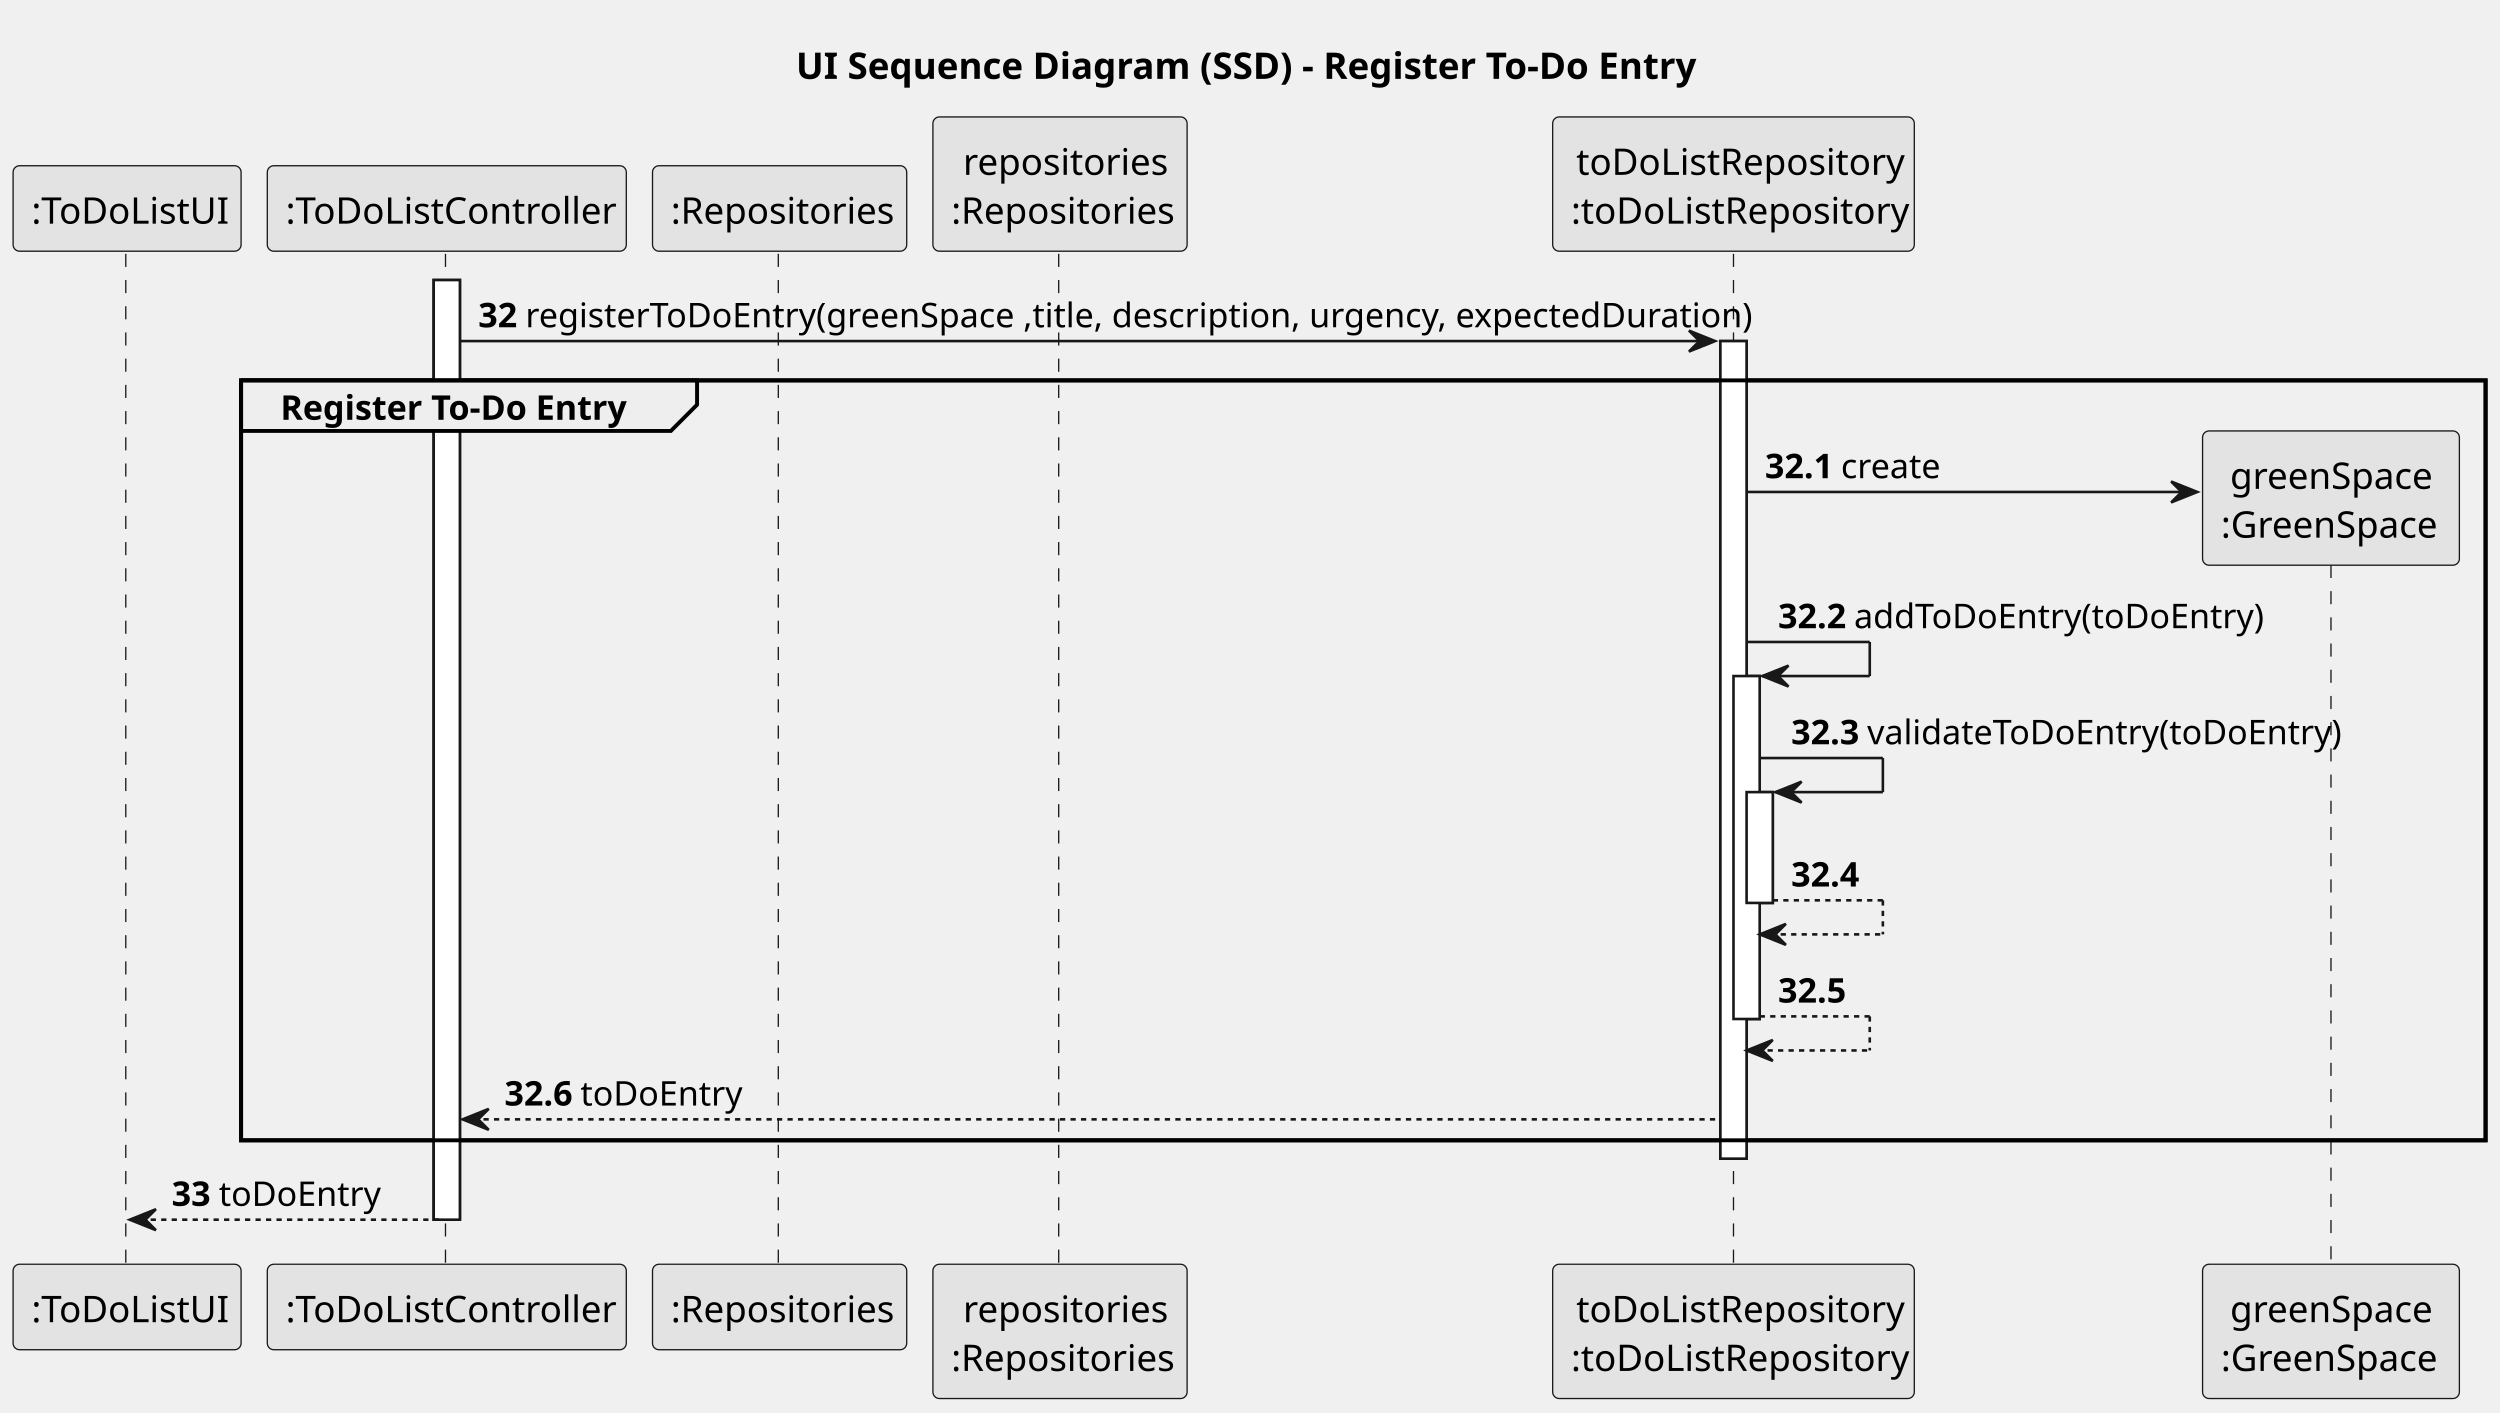
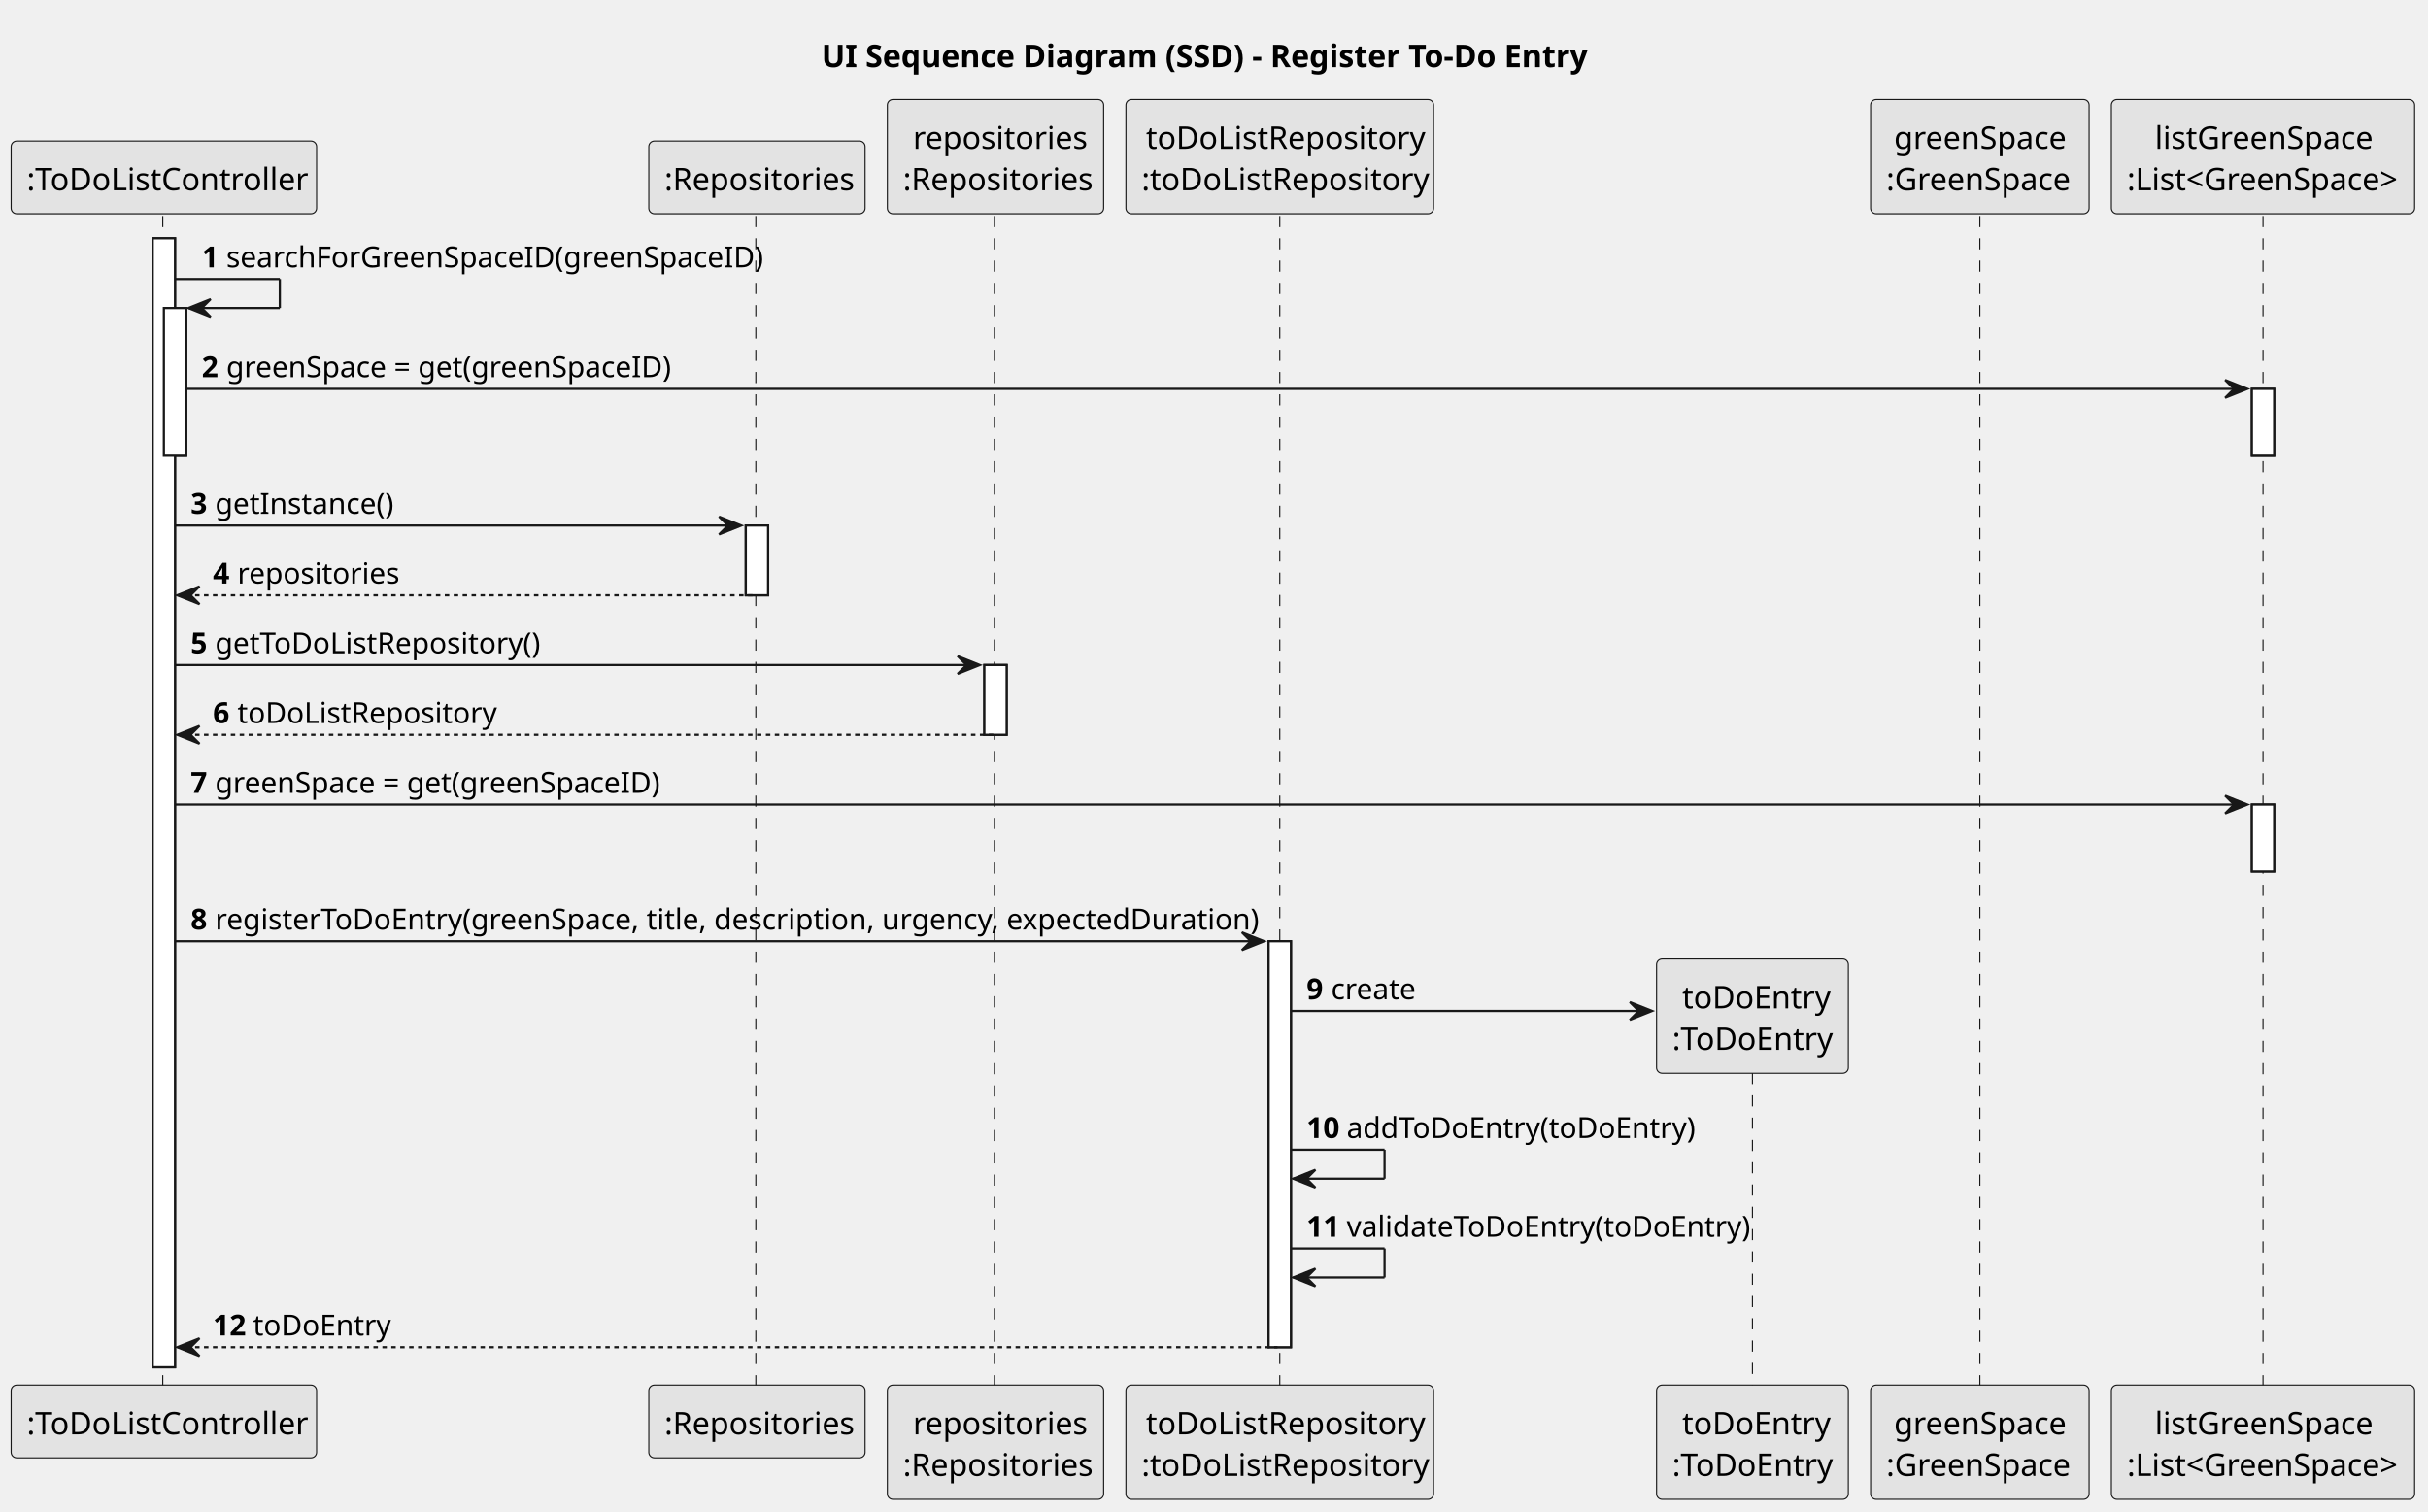
- <svg xmlns="http://www.w3.org/2000/svg" contentStyleType="text/css" height="539px" preserveAspectRatio="none" style="width:954px;height:539px;background:#FFFFFF;" version="1.1" viewBox="0 0 954 539" width="954px" zoomAndPan="magnify">
+ <svg xmlns="http://www.w3.org/2000/svg" contentStyleType="text/css" height="678px" preserveAspectRatio="none" style="width:1089px;height:678px;background:#FFFFFF;" version="1.1" viewBox="0 0 1089 678" width="1089px" zoomAndPan="magnify">
  <defs />
  <g>
-     <text fill="#000000" font-family="sans-serif" font-size="14" font-weight="bold" lengthAdjust="spacing" textLength="350" x="303.75" y="30.107">UI Sequence Diagram (SSD) - Register To-Do Entry</text>
-     <rect fill="#FFFFFF" height="358.57" style="stroke:#181818;stroke-width:1.0;" width="10" x="165.5" y="106.863" />
-     <rect fill="#FFFFFF" height="311.988" style="stroke:#181818;stroke-width:1.0;" width="10" x="656.5" y="130.154" />
-     <rect fill="#FFFFFF" height="130.873" style="stroke:#181818;stroke-width:1.0;" width="10" x="661.5" y="257.978" />
-     <rect fill="#FFFFFF" height="42.291" style="stroke:#181818;stroke-width:1.0;" width="10" x="666.5" y="302.269" />
-     <rect fill="none" height="289.988" style="stroke:#000000;stroke-width:1.5;" width="856.5" x="92" y="145.154" />
-     <line style="stroke:#181818;stroke-width:0.5;stroke-dasharray:5.0,5.0;" x1="48" x2="48" y1="96.863" y2="483.434" />
-     <line style="stroke:#181818;stroke-width:0.5;stroke-dasharray:5.0,5.0;" x1="170" x2="170" y1="96.863" y2="483.434" />
-     <line style="stroke:#181818;stroke-width:0.5;stroke-dasharray:5.0,5.0;" x1="297" x2="297" y1="96.863" y2="483.434" />
-     <line style="stroke:#181818;stroke-width:0.5;stroke-dasharray:5.0,5.0;" x1="404" x2="404" y1="96.863" y2="483.434" />
-     <line style="stroke:#181818;stroke-width:0.5;stroke-dasharray:5.0,5.0;" x1="661.5" x2="661.5" y1="96.863" y2="483.434" />
-     <line style="stroke:#181818;stroke-width:0.5;stroke-dasharray:5.0,5.0;" x1="889.5" x2="889.5" y1="205.566" y2="483.434" />
-     <rect fill="#E3E3E3" height="32.621" rx="2.5" ry="2.5" style="stroke:#181818;stroke-width:0.5;" width="87" x="5" y="63.242" />
-     <text fill="#000000" font-family="sans-serif" font-size="14" lengthAdjust="spacing" textLength="73" x="12" y="85.35">:ToDoListUI</text>
-     <rect fill="#E3E3E3" height="32.621" rx="2.5" ry="2.5" style="stroke:#181818;stroke-width:0.5;" width="87" x="5" y="482.434" />
-     <text fill="#000000" font-family="sans-serif" font-size="14" lengthAdjust="spacing" textLength="73" x="12" y="504.541">:ToDoListUI</text>
-     <rect fill="#E3E3E3" height="32.621" rx="2.5" ry="2.5" style="stroke:#181818;stroke-width:0.5;" width="137" x="102" y="63.242" />
-     <text fill="#000000" font-family="sans-serif" font-size="14" lengthAdjust="spacing" textLength="123" x="109" y="85.35">:ToDoListController</text>
-     <rect fill="#E3E3E3" height="32.621" rx="2.5" ry="2.5" style="stroke:#181818;stroke-width:0.5;" width="137" x="102" y="482.434" />
-     <text fill="#000000" font-family="sans-serif" font-size="14" lengthAdjust="spacing" textLength="123" x="109" y="504.541">:ToDoListController</text>
-     <rect fill="#E3E3E3" height="32.621" rx="2.5" ry="2.5" style="stroke:#181818;stroke-width:0.5;" width="97" x="249" y="63.242" />
-     <text fill="#000000" font-family="sans-serif" font-size="14" lengthAdjust="spacing" textLength="83" x="256" y="85.35">:Repositories</text>
-     <rect fill="#E3E3E3" height="32.621" rx="2.5" ry="2.5" style="stroke:#181818;stroke-width:0.5;" width="97" x="249" y="482.434" />
-     <text fill="#000000" font-family="sans-serif" font-size="14" lengthAdjust="spacing" textLength="83" x="256" y="504.541">:Repositories</text>
-     <rect fill="#E3E3E3" height="51.242" rx="2.5" ry="2.5" style="stroke:#181818;stroke-width:0.5;" width="97" x="356" y="44.621" />
-     <text fill="#000000" font-family="sans-serif" font-size="14" lengthAdjust="spacing" textLength="74" x="367.5" y="66.728">repositories</text>
-     <text fill="#000000" font-family="sans-serif" font-size="14" lengthAdjust="spacing" textLength="83" x="363" y="85.35">:Repositories</text>
-     <rect fill="#E3E3E3" height="51.242" rx="2.5" ry="2.5" style="stroke:#181818;stroke-width:0.5;" width="97" x="356" y="482.434" />
-     <text fill="#000000" font-family="sans-serif" font-size="14" lengthAdjust="spacing" textLength="74" x="367.5" y="504.541">repositories</text>
-     <text fill="#000000" font-family="sans-serif" font-size="14" lengthAdjust="spacing" textLength="83" x="363" y="523.162">:Repositories</text>
-     <rect fill="#E3E3E3" height="51.242" rx="2.5" ry="2.5" style="stroke:#181818;stroke-width:0.5;" width="138" x="592.5" y="44.621" />
-     <text fill="#000000" font-family="sans-serif" font-size="14" lengthAdjust="spacing" textLength="120" x="601.5" y="66.728">toDoListRepository</text>
-     <text fill="#000000" font-family="sans-serif" font-size="14" lengthAdjust="spacing" textLength="124" x="599.5" y="85.35">:toDoListRepository</text>
-     <rect fill="#E3E3E3" height="51.242" rx="2.5" ry="2.5" style="stroke:#181818;stroke-width:0.5;" width="138" x="592.5" y="482.434" />
-     <text fill="#000000" font-family="sans-serif" font-size="14" lengthAdjust="spacing" textLength="120" x="601.5" y="504.541">toDoListRepository</text>
-     <text fill="#000000" font-family="sans-serif" font-size="14" lengthAdjust="spacing" textLength="124" x="599.5" y="523.162">:toDoListRepository</text>
-     <rect fill="#E3E3E3" height="51.242" rx="2.5" ry="2.5" style="stroke:#181818;stroke-width:0.5;" width="98" x="840.5" y="482.434" />
-     <text fill="#000000" font-family="sans-serif" font-size="14" lengthAdjust="spacing" textLength="77" x="851" y="504.541">greenSpace</text>
-     <text fill="#000000" font-family="sans-serif" font-size="14" lengthAdjust="spacing" textLength="84" x="847.5" y="523.162">:GreenSpace</text>
-     <rect fill="#FFFFFF" height="358.57" style="stroke:#181818;stroke-width:1.0;" width="10" x="165.5" y="106.863" />
-     <rect fill="#FFFFFF" height="311.988" style="stroke:#181818;stroke-width:1.0;" width="10" x="656.5" y="130.154" />
-     <rect fill="#FFFFFF" height="130.873" style="stroke:#181818;stroke-width:1.0;" width="10" x="661.5" y="257.978" />
-     <rect fill="#FFFFFF" height="42.291" style="stroke:#181818;stroke-width:1.0;" width="10" x="666.5" y="302.269" />
-     <polygon fill="#181818" points="644.5,126.154,654.5,130.154,644.5,134.154,648.5,130.154" style="stroke:#181818;stroke-width:1.0;" />
-     <line style="stroke:#181818;stroke-width:1.0;" x1="175.5" x2="650.5" y1="130.154" y2="130.154" />
-     <text fill="#000000" font-family="sans-serif" font-size="13" font-weight="bold" lengthAdjust="spacing" textLength="14" x="182.5" y="124.892">32</text>
-     <text fill="#000000" font-family="sans-serif" font-size="13" lengthAdjust="spacing" textLength="444" x="200.5" y="124.892">registerToDoEntry(greenSpace ,title, description, urgency, expectedDuration)</text>
-     <path d="M92,145.154 L266,145.154 L266,154.445 L256,164.445 L92,164.445 L92,145.154 " fill="#EEEEEE" style="stroke:#000000;stroke-width:1.5;" />
-     <rect fill="none" height="289.988" style="stroke:#000000;stroke-width:1.5;" width="856.5" x="92" y="145.154" />
-     <text fill="#000000" font-family="sans-serif" font-size="13" font-weight="bold" lengthAdjust="spacing" textLength="129" x="107" y="160.183">Register To-Do Entry</text>
-     <polygon fill="#181818" points="828.5,183.736,838.5,187.736,828.5,191.736,832.5,187.736" style="stroke:#181818;stroke-width:1.0;" />
-     <line style="stroke:#181818;stroke-width:1.0;" x1="666.5" x2="834.5" y1="187.736" y2="187.736" />
-     <text fill="#000000" font-family="sans-serif" font-size="13" font-weight="bold" lengthAdjust="spacing" textLength="25" x="673.5" y="182.474">32.1</text>
-     <text fill="#000000" font-family="sans-serif" font-size="13" lengthAdjust="spacing" textLength="36" x="702.5" y="182.474">create</text>
-     <rect fill="#E3E3E3" height="51.242" rx="2.5" ry="2.5" style="stroke:#181818;stroke-width:0.5;" width="98" x="840.5" y="164.445" />
-     <text fill="#000000" font-family="sans-serif" font-size="14" lengthAdjust="spacing" textLength="77" x="851" y="186.553">greenSpace</text>
-     <text fill="#000000" font-family="sans-serif" font-size="14" lengthAdjust="spacing" textLength="84" x="847.5" y="205.174">:GreenSpace</text>
-     <line style="stroke:#181818;stroke-width:1.0;" x1="666.5" x2="713.5" y1="244.978" y2="244.978" />
-     <line style="stroke:#181818;stroke-width:1.0;" x1="713.5" x2="713.5" y1="244.978" y2="257.978" />
-     <line style="stroke:#181818;stroke-width:1.0;" x1="672.5" x2="713.5" y1="257.978" y2="257.978" />
-     <polygon fill="#181818" points="682.5,253.978,672.5,257.978,682.5,261.978,678.5,257.978" style="stroke:#181818;stroke-width:1.0;" />
-     <text fill="#000000" font-family="sans-serif" font-size="13" font-weight="bold" lengthAdjust="spacing" textLength="25" x="678.5" y="239.716">32.2</text>
-     <text fill="#000000" font-family="sans-serif" font-size="13" lengthAdjust="spacing" textLength="148" x="707.5" y="239.716">addToDoEntry(toDoEntry)</text>
-     <line style="stroke:#181818;stroke-width:1.0;" x1="671.5" x2="718.5" y1="289.269" y2="289.269" />
-     <line style="stroke:#181818;stroke-width:1.0;" x1="718.5" x2="718.5" y1="289.269" y2="302.269" />
-     <line style="stroke:#181818;stroke-width:1.0;" x1="677.5" x2="718.5" y1="302.269" y2="302.269" />
-     <polygon fill="#181818" points="687.5,298.269,677.5,302.269,687.5,306.269,683.5,302.269" style="stroke:#181818;stroke-width:1.0;" />
-     <text fill="#000000" font-family="sans-serif" font-size="13" font-weight="bold" lengthAdjust="spacing" textLength="25" x="683.5" y="284.007">32.3</text>
-     <text fill="#000000" font-family="sans-serif" font-size="13" lengthAdjust="spacing" textLength="170" x="712.5" y="284.007">validateToDoEntry(toDoEntry)</text>
-     <line style="stroke:#181818;stroke-width:1.0;stroke-dasharray:2.0,2.0;" x1="676.5" x2="718.5" y1="343.56" y2="343.56" />
-     <line style="stroke:#181818;stroke-width:1.0;stroke-dasharray:2.0,2.0;" x1="718.5" x2="718.5" y1="343.56" y2="356.56" />
-     <line style="stroke:#181818;stroke-width:1.0;stroke-dasharray:2.0,2.0;" x1="671.5" x2="718.5" y1="356.56" y2="356.56" />
-     <polygon fill="#181818" points="681.5,352.56,671.5,356.56,681.5,360.56,677.5,356.56" style="stroke:#181818;stroke-width:1.0;" />
-     <text fill="#000000" font-family="sans-serif" font-size="13" font-weight="bold" lengthAdjust="spacing" textLength="25" x="683.5" y="338.298">32.4</text>
-     <text fill="#000000" font-family="sans-serif" font-size="13" lengthAdjust="spacing" textLength="4" x="712.5" y="338.298"> </text>
-     <line style="stroke:#181818;stroke-width:1.0;stroke-dasharray:2.0,2.0;" x1="671.5" x2="713.5" y1="387.852" y2="387.852" />
-     <line style="stroke:#181818;stroke-width:1.0;stroke-dasharray:2.0,2.0;" x1="713.5" x2="713.5" y1="387.852" y2="400.852" />
-     <line style="stroke:#181818;stroke-width:1.0;stroke-dasharray:2.0,2.0;" x1="666.5" x2="713.5" y1="400.852" y2="400.852" />
-     <polygon fill="#181818" points="676.5,396.852,666.5,400.852,676.5,404.852,672.5,400.852" style="stroke:#181818;stroke-width:1.0;" />
-     <text fill="#000000" font-family="sans-serif" font-size="13" font-weight="bold" lengthAdjust="spacing" textLength="25" x="678.5" y="382.589">32.5</text>
-     <text fill="#000000" font-family="sans-serif" font-size="13" lengthAdjust="spacing" textLength="4" x="707.5" y="382.589"> </text>
-     <polygon fill="#181818" points="186.5,423.143,176.5,427.143,186.5,431.143,182.5,427.143" style="stroke:#181818;stroke-width:1.0;" />
-     <line style="stroke:#181818;stroke-width:1.0;stroke-dasharray:2.0,2.0;" x1="180.5" x2="655.5" y1="427.143" y2="427.143" />
-     <text fill="#000000" font-family="sans-serif" font-size="13" font-weight="bold" lengthAdjust="spacing" textLength="25" x="192.5" y="421.88">32.6</text>
-     <text fill="#000000" font-family="sans-serif" font-size="13" lengthAdjust="spacing" textLength="58" x="221.5" y="421.88">toDoEntry</text>
-     <polygon fill="#181818" points="59.5,461.434,49.5,465.434,59.5,469.434,55.5,465.434" style="stroke:#181818;stroke-width:1.0;" />
-     <line style="stroke:#181818;stroke-width:1.0;stroke-dasharray:2.0,2.0;" x1="53.5" x2="169.5" y1="465.434" y2="465.434" />
-     <text fill="#000000" font-family="sans-serif" font-size="13" font-weight="bold" lengthAdjust="spacing" textLength="14" x="65.5" y="460.171">33</text>
-     <text fill="#000000" font-family="sans-serif" font-size="13" lengthAdjust="spacing" textLength="58" x="83.5" y="460.171">toDoEntry</text>
+     <text fill="#000000" font-family="sans-serif" font-size="14" font-weight="bold" lengthAdjust="spacing" textLength="350" x="368.5" y="30.107">UI Sequence Diagram (SSD) - Register To-Do Entry</text>
+     <rect fill="#FFFFFF" height="506.443" style="stroke:#181818;stroke-width:1.0;" width="10" x="68.5" y="106.863" />
+     <rect fill="#FFFFFF" height="66.291" style="stroke:#181818;stroke-width:1.0;" width="10" x="73.5" y="138.154" />
+     <rect fill="#FFFFFF" height="31.291" style="stroke:#181818;stroke-width:1.0;" width="10" x="334.5" y="235.736" />
+     <rect fill="#FFFFFF" height="31.291" style="stroke:#181818;stroke-width:1.0;" width="10" x="441.5" y="298.318" />
+     <rect fill="#FFFFFF" height="182.115" style="stroke:#181818;stroke-width:1.0;" width="10" x="569" y="422.191" />
+     <rect fill="#FFFFFF" height="30" style="stroke:#181818;stroke-width:1.0;" width="10" x="1010" y="174.445" />
+     <rect fill="#FFFFFF" height="30" style="stroke:#181818;stroke-width:1.0;" width="10" x="1010" y="360.9" />
+     <line style="stroke:#181818;stroke-width:0.5;stroke-dasharray:5.0,5.0;" x1="73" x2="73" y1="96.863" y2="622.307" />
+     <line style="stroke:#181818;stroke-width:0.5;stroke-dasharray:5.0,5.0;" x1="339" x2="339" y1="96.863" y2="622.307" />
+     <line style="stroke:#181818;stroke-width:0.5;stroke-dasharray:5.0,5.0;" x1="446" x2="446" y1="96.863" y2="622.307" />
+     <line style="stroke:#181818;stroke-width:0.5;stroke-dasharray:5.0,5.0;" x1="574" x2="574" y1="96.863" y2="622.307" />
+     <line style="stroke:#181818;stroke-width:0.5;stroke-dasharray:5.0,5.0;" x1="786" x2="786" y1="471.312" y2="622.307" />
+     <line style="stroke:#181818;stroke-width:0.5;stroke-dasharray:5.0,5.0;" x1="888" x2="888" y1="96.863" y2="622.307" />
+     <line style="stroke:#181818;stroke-width:0.5;stroke-dasharray:5.0,5.0;" x1="1015" x2="1015" y1="96.863" y2="622.307" />
+     <rect fill="#E3E3E3" height="32.621" rx="2.5" ry="2.5" style="stroke:#181818;stroke-width:0.5;" width="137" x="5" y="63.242" />
+     <text fill="#000000" font-family="sans-serif" font-size="14" lengthAdjust="spacing" textLength="123" x="12" y="85.35">:ToDoListController</text>
+     <rect fill="#E3E3E3" height="32.621" rx="2.5" ry="2.5" style="stroke:#181818;stroke-width:0.5;" width="137" x="5" y="621.307" />
+     <text fill="#000000" font-family="sans-serif" font-size="14" lengthAdjust="spacing" textLength="123" x="12" y="643.414">:ToDoListController</text>
+     <rect fill="#E3E3E3" height="32.621" rx="2.5" ry="2.5" style="stroke:#181818;stroke-width:0.5;" width="97" x="291" y="63.242" />
+     <text fill="#000000" font-family="sans-serif" font-size="14" lengthAdjust="spacing" textLength="83" x="298" y="85.35">:Repositories</text>
+     <rect fill="#E3E3E3" height="32.621" rx="2.5" ry="2.5" style="stroke:#181818;stroke-width:0.5;" width="97" x="291" y="621.307" />
+     <text fill="#000000" font-family="sans-serif" font-size="14" lengthAdjust="spacing" textLength="83" x="298" y="643.414">:Repositories</text>
+     <rect fill="#E3E3E3" height="51.242" rx="2.5" ry="2.5" style="stroke:#181818;stroke-width:0.5;" width="97" x="398" y="44.621" />
+     <text fill="#000000" font-family="sans-serif" font-size="14" lengthAdjust="spacing" textLength="74" x="409.5" y="66.728">repositories</text>
+     <text fill="#000000" font-family="sans-serif" font-size="14" lengthAdjust="spacing" textLength="83" x="405" y="85.35">:Repositories</text>
+     <rect fill="#E3E3E3" height="51.242" rx="2.5" ry="2.5" style="stroke:#181818;stroke-width:0.5;" width="97" x="398" y="621.307" />
+     <text fill="#000000" font-family="sans-serif" font-size="14" lengthAdjust="spacing" textLength="74" x="409.5" y="643.414">repositories</text>
+     <text fill="#000000" font-family="sans-serif" font-size="14" lengthAdjust="spacing" textLength="83" x="405" y="662.035">:Repositories</text>
+     <rect fill="#E3E3E3" height="51.242" rx="2.5" ry="2.5" style="stroke:#181818;stroke-width:0.5;" width="138" x="505" y="44.621" />
+     <text fill="#000000" font-family="sans-serif" font-size="14" lengthAdjust="spacing" textLength="120" x="514" y="66.728">toDoListRepository</text>
+     <text fill="#000000" font-family="sans-serif" font-size="14" lengthAdjust="spacing" textLength="124" x="512" y="85.35">:toDoListRepository</text>
+     <rect fill="#E3E3E3" height="51.242" rx="2.5" ry="2.5" style="stroke:#181818;stroke-width:0.5;" width="138" x="505" y="621.307" />
+     <text fill="#000000" font-family="sans-serif" font-size="14" lengthAdjust="spacing" textLength="120" x="514" y="643.414">toDoListRepository</text>
+     <text fill="#000000" font-family="sans-serif" font-size="14" lengthAdjust="spacing" textLength="124" x="512" y="662.035">:toDoListRepository</text>
+     <rect fill="#E3E3E3" height="51.242" rx="2.5" ry="2.5" style="stroke:#181818;stroke-width:0.5;" width="86" x="743" y="621.307" />
+     <text fill="#000000" font-family="sans-serif" font-size="14" lengthAdjust="spacing" textLength="63" x="754.5" y="643.414">toDoEntry</text>
+     <text fill="#000000" font-family="sans-serif" font-size="14" lengthAdjust="spacing" textLength="72" x="750" y="662.035">:ToDoEntry</text>
+     <rect fill="#E3E3E3" height="51.242" rx="2.5" ry="2.5" style="stroke:#181818;stroke-width:0.5;" width="98" x="839" y="44.621" />
+     <text fill="#000000" font-family="sans-serif" font-size="14" lengthAdjust="spacing" textLength="77" x="849.5" y="66.728">greenSpace</text>
+     <text fill="#000000" font-family="sans-serif" font-size="14" lengthAdjust="spacing" textLength="84" x="846" y="85.35">:GreenSpace</text>
+     <rect fill="#E3E3E3" height="51.242" rx="2.5" ry="2.5" style="stroke:#181818;stroke-width:0.5;" width="98" x="839" y="621.307" />
+     <text fill="#000000" font-family="sans-serif" font-size="14" lengthAdjust="spacing" textLength="77" x="849.5" y="643.414">greenSpace</text>
+     <text fill="#000000" font-family="sans-serif" font-size="14" lengthAdjust="spacing" textLength="84" x="846" y="662.035">:GreenSpace</text>
+     <rect fill="#E3E3E3" height="51.242" rx="2.5" ry="2.5" style="stroke:#181818;stroke-width:0.5;" width="136" x="947" y="44.621" />
+     <text fill="#000000" font-family="sans-serif" font-size="14" lengthAdjust="spacing" textLength="97" x="966.5" y="66.728">listGreenSpace</text>
+     <text fill="#000000" font-family="sans-serif" font-size="14" lengthAdjust="spacing" textLength="122" x="954" y="85.35">:List&lt;GreenSpace&gt;</text>
+     <rect fill="#E3E3E3" height="51.242" rx="2.5" ry="2.5" style="stroke:#181818;stroke-width:0.5;" width="136" x="947" y="621.307" />
+     <text fill="#000000" font-family="sans-serif" font-size="14" lengthAdjust="spacing" textLength="97" x="966.5" y="643.414">listGreenSpace</text>
+     <text fill="#000000" font-family="sans-serif" font-size="14" lengthAdjust="spacing" textLength="122" x="954" y="662.035">:List&lt;GreenSpace&gt;</text>
+     <rect fill="#FFFFFF" height="506.443" style="stroke:#181818;stroke-width:1.0;" width="10" x="68.5" y="106.863" />
+     <rect fill="#FFFFFF" height="66.291" style="stroke:#181818;stroke-width:1.0;" width="10" x="73.5" y="138.154" />
+     <rect fill="#FFFFFF" height="31.291" style="stroke:#181818;stroke-width:1.0;" width="10" x="334.5" y="235.736" />
+     <rect fill="#FFFFFF" height="31.291" style="stroke:#181818;stroke-width:1.0;" width="10" x="441.5" y="298.318" />
+     <rect fill="#FFFFFF" height="182.115" style="stroke:#181818;stroke-width:1.0;" width="10" x="569" y="422.191" />
+     <rect fill="#FFFFFF" height="30" style="stroke:#181818;stroke-width:1.0;" width="10" x="1010" y="174.445" />
+     <rect fill="#FFFFFF" height="30" style="stroke:#181818;stroke-width:1.0;" width="10" x="1010" y="360.9" />
+     <line style="stroke:#181818;stroke-width:1.0;" x1="78.5" x2="125.5" y1="125.154" y2="125.154" />
+     <line style="stroke:#181818;stroke-width:1.0;" x1="125.5" x2="125.5" y1="125.154" y2="138.154" />
+     <line style="stroke:#181818;stroke-width:1.0;" x1="84.5" x2="125.5" y1="138.154" y2="138.154" />
+     <polygon fill="#181818" points="94.5,134.154,84.5,138.154,94.5,142.154,90.5,138.154" style="stroke:#181818;stroke-width:1.0;" />
+     <text fill="#000000" font-family="sans-serif" font-size="13" font-weight="bold" lengthAdjust="spacing" textLength="7" x="90.5" y="119.892">1</text>
+     <text fill="#000000" font-family="sans-serif" font-size="13" lengthAdjust="spacing" textLength="231" x="101.5" y="119.892">searchForGreenSpaceID(greenSpaceID)</text>
+     <polygon fill="#181818" points="998,170.445,1008,174.445,998,178.445,1002,174.445" style="stroke:#181818;stroke-width:1.0;" />
+     <line style="stroke:#181818;stroke-width:1.0;" x1="83.5" x2="1004" y1="174.445" y2="174.445" />
+     <text fill="#000000" font-family="sans-serif" font-size="13" font-weight="bold" lengthAdjust="spacing" textLength="7" x="90.5" y="169.183">2</text>
+     <text fill="#000000" font-family="sans-serif" font-size="13" lengthAdjust="spacing" textLength="196" x="101.5" y="169.183">greenSpace  = get(greenSpaceID)</text>
+     <polygon fill="#181818" points="322.5,231.736,332.5,235.736,322.5,239.736,326.5,235.736" style="stroke:#181818;stroke-width:1.0;" />
+     <line style="stroke:#181818;stroke-width:1.0;" x1="78.5" x2="328.5" y1="235.736" y2="235.736" />
+     <text fill="#000000" font-family="sans-serif" font-size="13" font-weight="bold" lengthAdjust="spacing" textLength="7" x="85.5" y="230.474">3</text>
+     <text fill="#000000" font-family="sans-serif" font-size="13" lengthAdjust="spacing" textLength="75" x="96.5" y="230.474">getInstance()</text>
+     <polygon fill="#181818" points="89.5,263.027,79.5,267.027,89.5,271.027,85.5,267.027" style="stroke:#181818;stroke-width:1.0;" />
+     <line style="stroke:#181818;stroke-width:1.0;stroke-dasharray:2.0,2.0;" x1="83.5" x2="338.5" y1="267.027" y2="267.027" />
+     <text fill="#000000" font-family="sans-serif" font-size="13" font-weight="bold" lengthAdjust="spacing" textLength="7" x="95.5" y="261.765">4</text>
+     <text fill="#000000" font-family="sans-serif" font-size="13" lengthAdjust="spacing" textLength="67" x="106.5" y="261.765">repositories</text>
+     <polygon fill="#181818" points="429.5,294.318,439.5,298.318,429.5,302.318,433.5,298.318" style="stroke:#181818;stroke-width:1.0;" />
+     <line style="stroke:#181818;stroke-width:1.0;" x1="78.5" x2="435.5" y1="298.318" y2="298.318" />
+     <text fill="#000000" font-family="sans-serif" font-size="13" font-weight="bold" lengthAdjust="spacing" textLength="7" x="85.5" y="293.056">5</text>
+     <text fill="#000000" font-family="sans-serif" font-size="13" lengthAdjust="spacing" textLength="139" x="96.5" y="293.056">getToDoListRepository()</text>
+     <polygon fill="#181818" points="89.5,325.609,79.5,329.609,89.5,333.609,85.5,329.609" style="stroke:#181818;stroke-width:1.0;" />
+     <line style="stroke:#181818;stroke-width:1.0;stroke-dasharray:2.0,2.0;" x1="83.5" x2="445.5" y1="329.609" y2="329.609" />
+     <text fill="#000000" font-family="sans-serif" font-size="13" font-weight="bold" lengthAdjust="spacing" textLength="7" x="95.5" y="324.347">6</text>
+     <text fill="#000000" font-family="sans-serif" font-size="13" lengthAdjust="spacing" textLength="110" x="106.5" y="324.347">toDoListRepository</text>
+     <polygon fill="#181818" points="998,356.9,1008,360.9,998,364.9,1002,360.9" style="stroke:#181818;stroke-width:1.0;" />
+     <line style="stroke:#181818;stroke-width:1.0;" x1="78.5" x2="1004" y1="360.9" y2="360.9" />
+     <text fill="#000000" font-family="sans-serif" font-size="13" font-weight="bold" lengthAdjust="spacing" textLength="7" x="85.5" y="355.638">7</text>
+     <text fill="#000000" font-family="sans-serif" font-size="13" lengthAdjust="spacing" textLength="192" x="96.5" y="355.638">greenSpace = get(greenSpaceID)</text>
+     <polygon fill="#181818" points="557,418.191,567,422.191,557,426.191,561,422.191" style="stroke:#181818;stroke-width:1.0;" />
+     <line style="stroke:#181818;stroke-width:1.0;" x1="78.5" x2="563" y1="422.191" y2="422.191" />
+     <text fill="#000000" font-family="sans-serif" font-size="13" font-weight="bold" lengthAdjust="spacing" textLength="7" x="85.5" y="416.929">8</text>
+     <text fill="#000000" font-family="sans-serif" font-size="13" lengthAdjust="spacing" textLength="444" x="96.5" y="416.929">registerToDoEntry(greenSpace, title, description, urgency, expectedDuration)</text>
+     <polygon fill="#181818" points="731,449.482,741,453.482,731,457.482,735,453.482" style="stroke:#181818;stroke-width:1.0;" />
+     <line style="stroke:#181818;stroke-width:1.0;" x1="579" x2="737" y1="453.482" y2="453.482" />
+     <text fill="#000000" font-family="sans-serif" font-size="13" font-weight="bold" lengthAdjust="spacing" textLength="7" x="586" y="448.22">9</text>
+     <text fill="#000000" font-family="sans-serif" font-size="13" lengthAdjust="spacing" textLength="36" x="597" y="448.22">create</text>
+     <rect fill="#E3E3E3" height="51.242" rx="2.5" ry="2.5" style="stroke:#181818;stroke-width:0.5;" width="86" x="743" y="430.191" />
+     <text fill="#000000" font-family="sans-serif" font-size="14" lengthAdjust="spacing" textLength="63" x="754.5" y="452.299">toDoEntry</text>
+     <text fill="#000000" font-family="sans-serif" font-size="14" lengthAdjust="spacing" textLength="72" x="750" y="470.92">:ToDoEntry</text>
+     <line style="stroke:#181818;stroke-width:1.0;" x1="579" x2="621" y1="515.725" y2="515.725" />
+     <line style="stroke:#181818;stroke-width:1.0;" x1="621" x2="621" y1="515.725" y2="528.725" />
+     <line style="stroke:#181818;stroke-width:1.0;" x1="580" x2="621" y1="528.725" y2="528.725" />
+     <polygon fill="#181818" points="590,524.725,580,528.725,590,532.725,586,528.725" style="stroke:#181818;stroke-width:1.0;" />
+     <text fill="#000000" font-family="sans-serif" font-size="13" font-weight="bold" lengthAdjust="spacing" textLength="14" x="586" y="510.462">10</text>
+     <text fill="#000000" font-family="sans-serif" font-size="13" lengthAdjust="spacing" textLength="148" x="604" y="510.462">addToDoEntry(toDoEntry)</text>
+     <line style="stroke:#181818;stroke-width:1.0;" x1="579" x2="621" y1="560.016" y2="560.016" />
+     <line style="stroke:#181818;stroke-width:1.0;" x1="621" x2="621" y1="560.016" y2="573.016" />
+     <line style="stroke:#181818;stroke-width:1.0;" x1="580" x2="621" y1="573.016" y2="573.016" />
+     <polygon fill="#181818" points="590,569.016,580,573.016,590,577.016,586,573.016" style="stroke:#181818;stroke-width:1.0;" />
+     <text fill="#000000" font-family="sans-serif" font-size="13" font-weight="bold" lengthAdjust="spacing" textLength="14" x="586" y="554.753">11</text>
+     <text fill="#000000" font-family="sans-serif" font-size="13" lengthAdjust="spacing" textLength="170" x="604" y="554.753">validateToDoEntry(toDoEntry)</text>
+     <polygon fill="#181818" points="89.5,600.307,79.5,604.307,89.5,608.307,85.5,604.307" style="stroke:#181818;stroke-width:1.0;" />
+     <line style="stroke:#181818;stroke-width:1.0;stroke-dasharray:2.0,2.0;" x1="83.5" x2="573" y1="604.307" y2="604.307" />
+     <text fill="#000000" font-family="sans-serif" font-size="13" font-weight="bold" lengthAdjust="spacing" textLength="14" x="95.5" y="599.044">12</text>
+     <text fill="#000000" font-family="sans-serif" font-size="13" lengthAdjust="spacing" textLength="58" x="113.5" y="599.044">toDoEntry</text>
  </g>
</svg>
